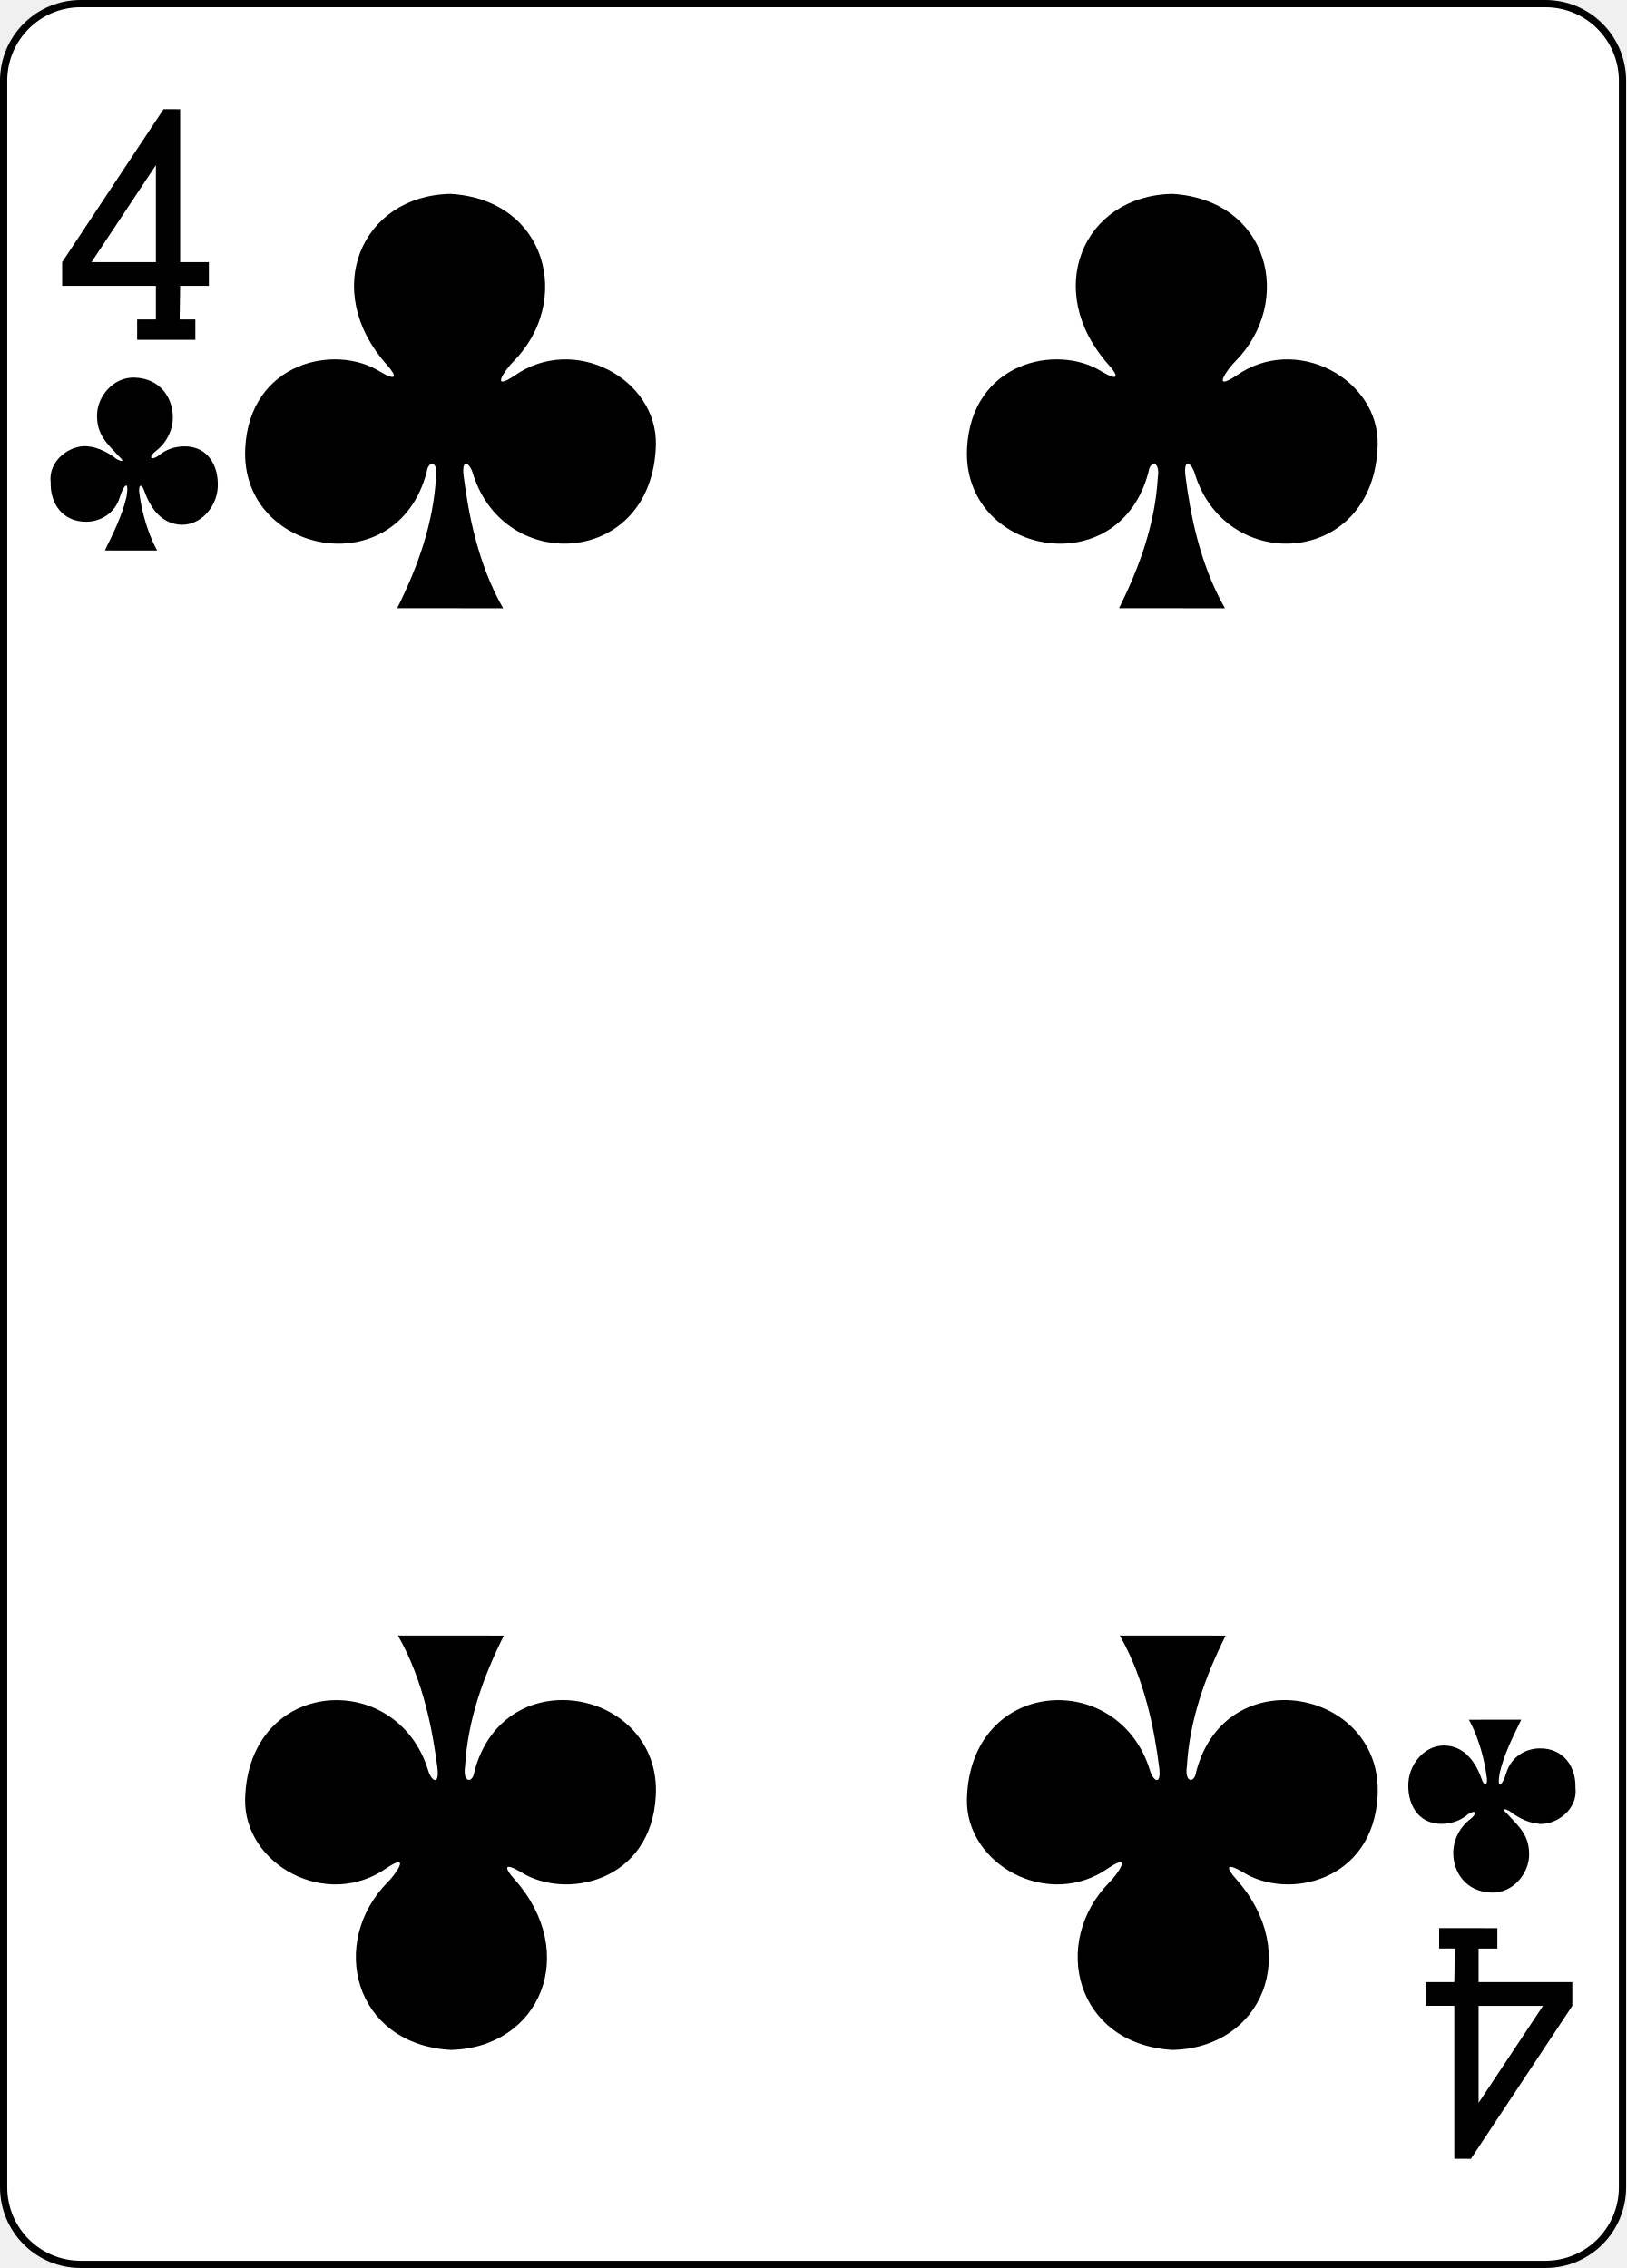
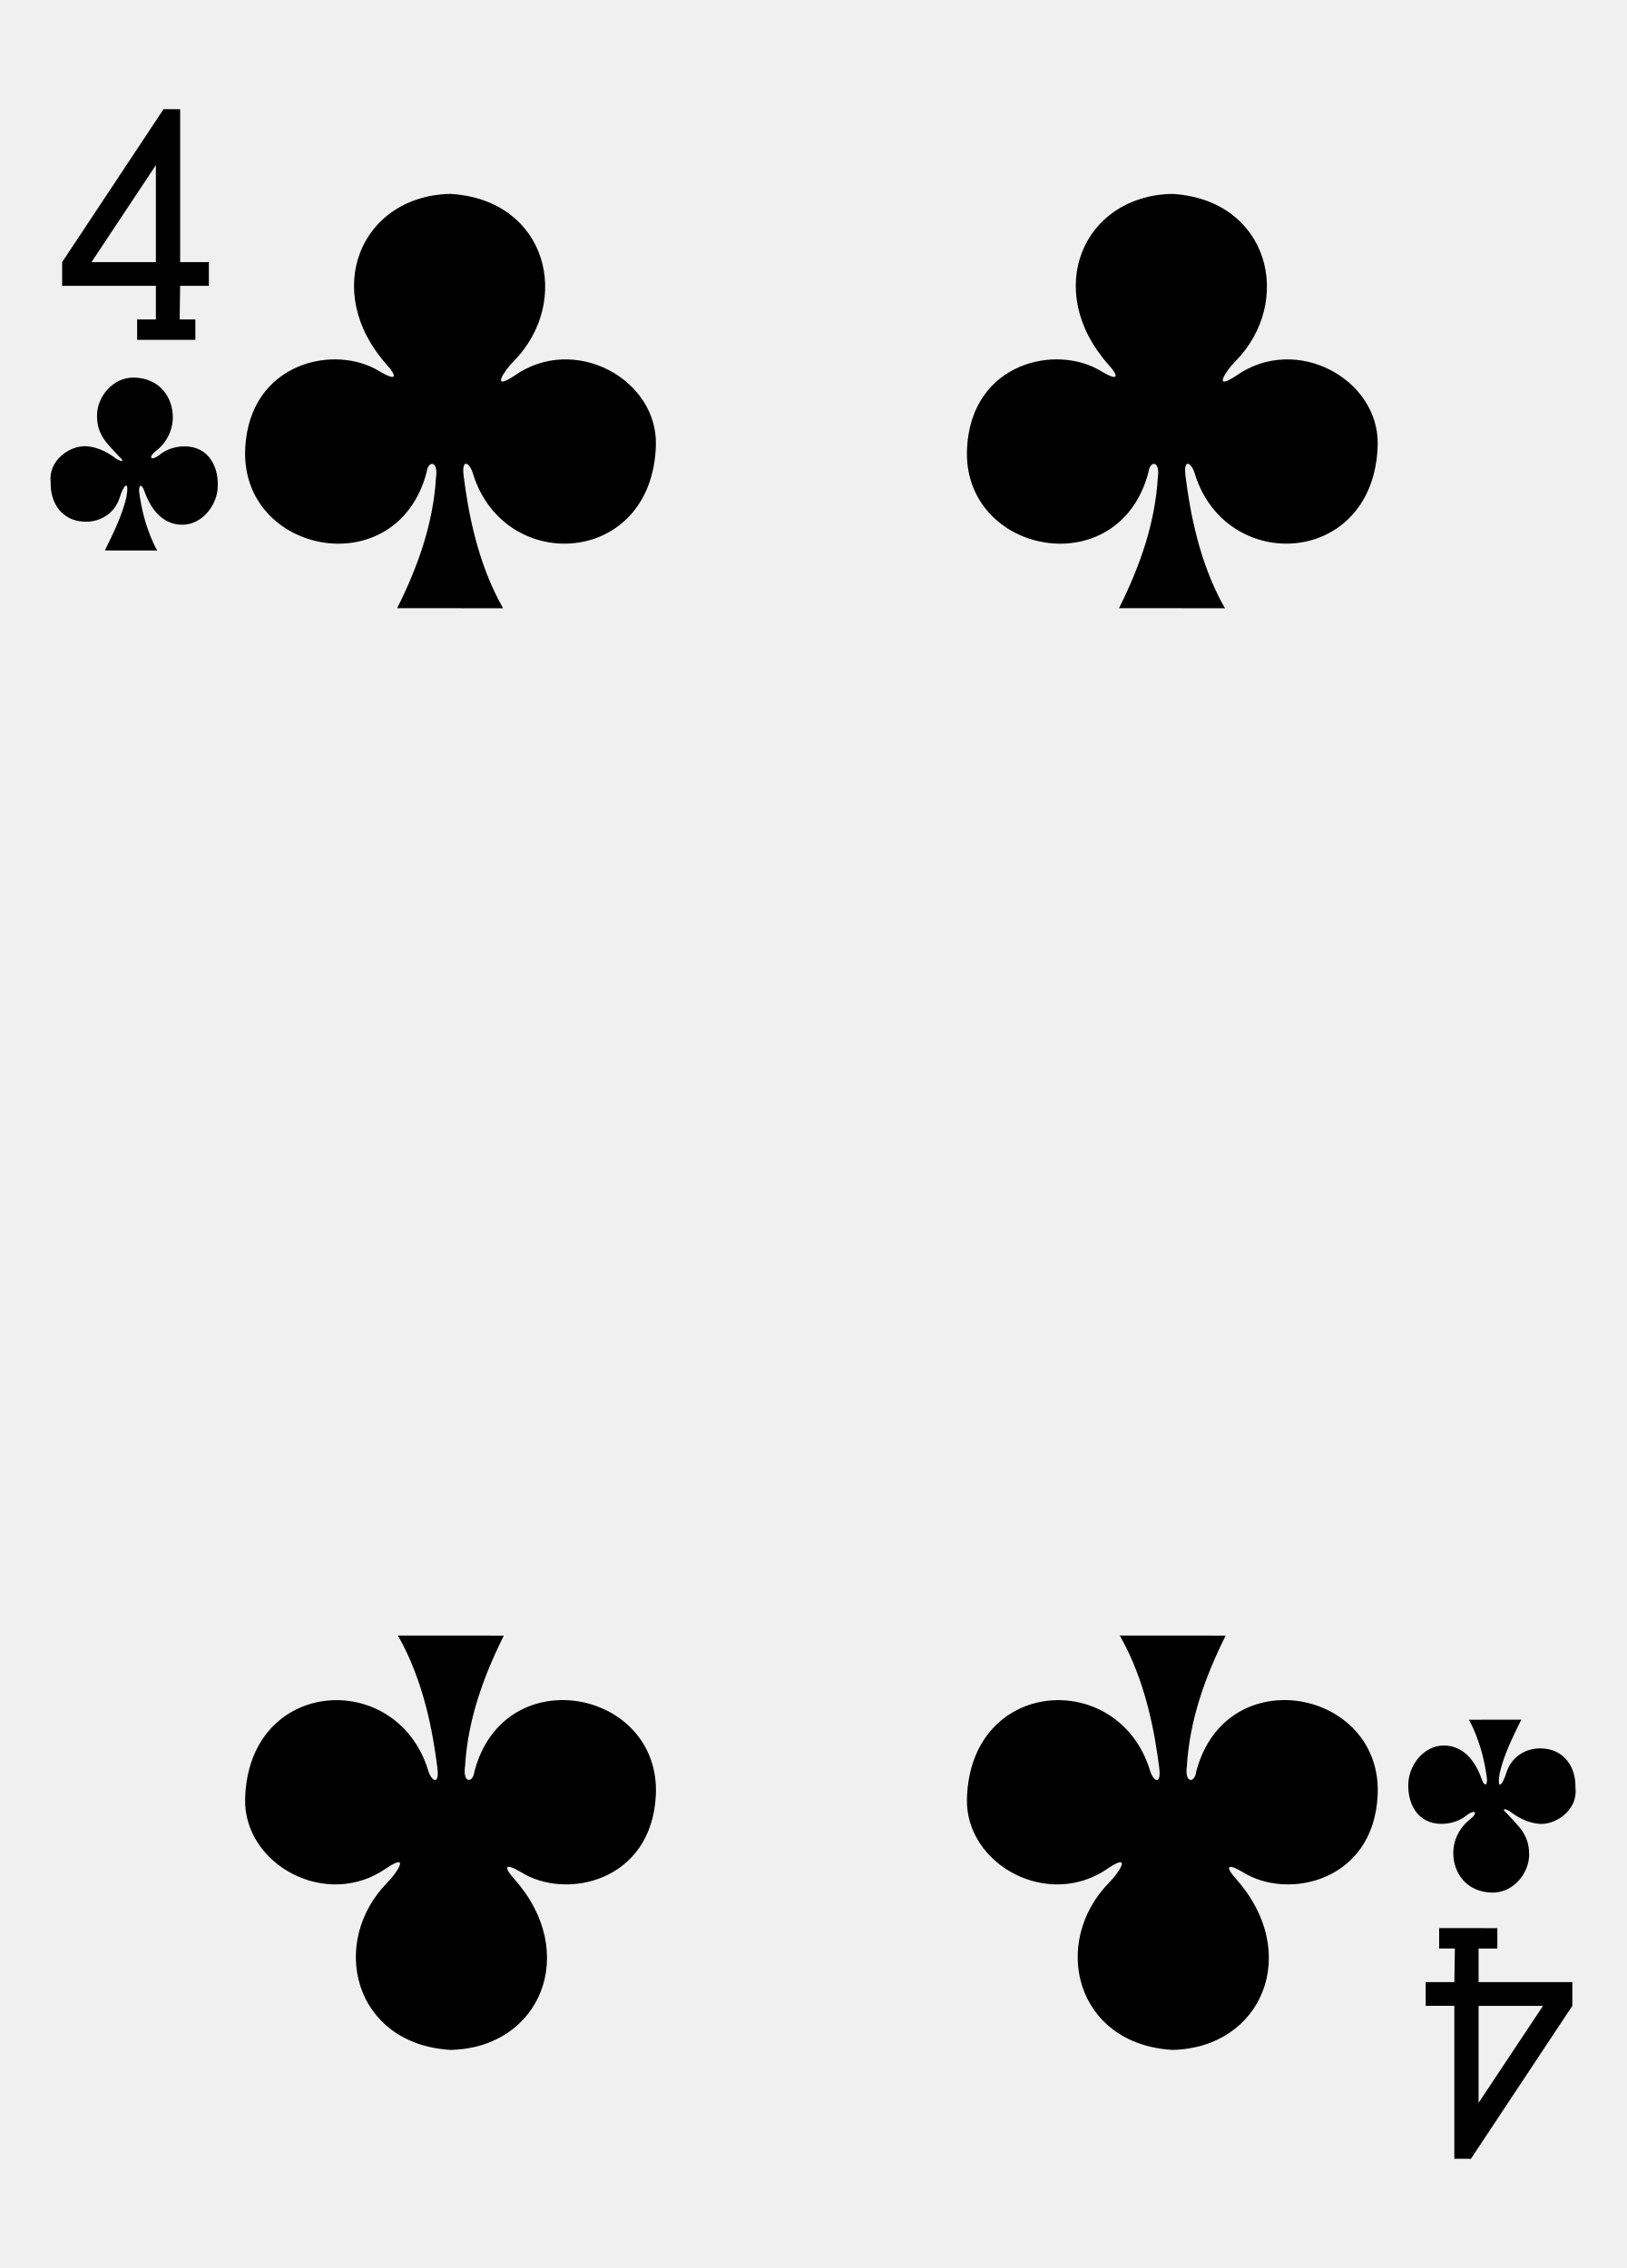
<svg xmlns="http://www.w3.org/2000/svg" height="312.808" width="224.225">
-   <rect ry="10.63" rx="10.63" width="223.228" height="311.811" x="6704.386" y="-2746.811" fill="#fff" stroke="#000" stroke-width=".997" transform="translate(-6703.887 2747.31)" />
-   <path d="M18.91 46.872V44.06h2.585v-4.637H8.57v-3.27l13.985-21.1 2.286.01v21.09h3.96v3.27h-3.96l-.07 4.636h2.165v2.81zm2.585-24.097l-8.88 13.377h8.88zm184.972 243.16v2.814h-2.585v4.63h12.925v3.27l-13.985 21.1-2.285-.01v-21.09h-3.953v-3.27h3.953l.076-4.64h-2.167v-2.814zm-2.585 24.098l8.88-13.377h-8.88zM154.302 83.88c2.88-5.776 4.977-11.7 5.35-18.037.34-2.332-1.075-2.37-1.29-.73-4.075 15.594-25.76 11.37-25.016-3.296.605-11.894 12.42-14.453 18.583-10.564 2.43 1.433 2.29.575.96-.912-9.157-10.21-3.61-23.36 8.76-23.6 13.38.8 16.85 14.87 8.643 23.15-1.02 1-3.284 4.19.123 1.96 8.287-5.89 19.787.445 19.553 9.52-.433 16.74-20.84 17.99-25.204 4.01-.42-1.55-1.63-2.33-1.296.304.606 4.767 1.858 11.954 5.44 18.206zm-99.532 0c2.88-5.776 4.977-11.7 5.35-18.037.34-2.332-1.076-2.37-1.29-.73-4.076 15.594-25.762 11.37-25.016-3.296.605-11.894 12.42-14.453 18.582-10.564 2.433 1.433 2.296.575.968-.912-9.155-10.21-3.61-23.36 8.76-23.6 13.38.8 16.852 14.87 8.645 23.15-1.02 1-3.29 4.19.12 1.96 8.28-5.89 19.78.445 19.55 9.52-.437 16.74-20.84 17.99-25.207 4.01-.42-1.55-1.63-2.33-1.295.304.605 4.767 1.856 11.954 5.437 18.206zm114.235 141.706c-2.88 5.775-4.975 11.7-5.348 18.037-.34 2.332 1.075 2.37 1.288.73 4.077-15.594 25.763-11.372 25.018 3.295-.605 11.895-12.42 14.454-18.583 10.565-2.433-1.433-2.296-.575-.968.91 9.155 10.213 3.61 23.363-8.76 23.604-13.38-.794-16.852-14.87-8.645-23.148 1.02-1 3.283-4.2-.123-1.96-8.287 5.89-19.787-.45-19.553-9.52.44-16.74 20.84-17.99 25.21-4.01.42 1.55 1.63 2.33 1.298-.308-.604-4.766-1.856-11.953-5.437-18.205zm-99.532 0c-2.88 5.775-4.976 11.7-5.348 18.037-.342 2.332 1.074 2.37 1.288.73 4.076-15.594 25.762-11.372 25.017 3.295-.605 11.895-12.42 14.454-18.583 10.565-2.433-1.433-2.296-.575-.967.91 9.154 10.213 3.61 23.363-8.762 23.604-13.38-.794-16.85-14.87-8.644-23.148 1.02-1 3.284-4.2-.123-1.96-8.28 5.89-19.78-.45-19.55-9.52.44-16.74 20.84-17.99 25.21-4.01.42 1.55 1.63 2.33 1.296-.308-.605-4.766-1.857-11.953-5.44-18.205zM14.46 75.92c1.19-2.445 2.35-4.72 2.983-7.4.42-2.528-.438-1.59-.925.068-.722 2.297-2.723 3.343-4.58 3.37-3.37.044-5.053-2.606-4.948-5.455-.368-3 2.67-5.12 4.96-4.957 1.724.123 3.225 1.052 4.134 1.775.597.32 1.234.46.345-.35-1.68-1.83-3.08-2.963-3.05-5.71.03-2.58 2.23-5.27 5.15-5.183 3.65.105 5.31 2.89 5.302 5.48-.01 1.89-.955 3.627-2.41 4.703-.947.766-.68 1.34.395.615 1.035-.892 2.267-1.283 3.545-1.31 3.49-.055 4.856 2.96 4.656 5.764-.187 2.624-2.423 5.33-5.37 5.02-2.63-.3-4.01-2.51-4.804-4.776-.263-.696-.677-.884-.665.152.607 5.058 2.49 8.205 2.505 8.2zm195.306 161.26c-1.192 2.444-2.352 4.72-2.984 7.4-.42 2.527.438 1.588.925-.07.722-2.296 2.723-3.343 4.58-3.368 3.37-.045 5.053 2.605 4.948 5.454.368 3-2.67 5.12-4.96 4.957-1.724-.123-3.225-1.052-4.134-1.775-.59-.315-1.23-.455-.34.358 1.68 1.833 3.08 2.964 3.05 5.71-.03 2.58-2.233 5.27-5.155 5.185-3.65-.1-5.312-2.89-5.303-5.48.01-1.88.954-3.62 2.41-4.7.946-.76.68-1.34-.396-.61-1.035.89-2.267 1.28-3.545 1.31-3.49.057-4.855-2.96-4.655-5.762.184-2.626 2.42-5.33 5.37-5.023 2.63.3 4.01 2.51 4.8 4.777.264.695.678.883.666-.153-.61-5.057-2.49-8.204-2.506-8.2z" />
+   <path d="M18.91 46.872V44.06h2.585v-4.637H8.57v-3.27l13.985-21.1 2.286.01v21.09h3.96v3.27h-3.96l-.07 4.636h2.166v2.81zm2.585-24.097l-8.88 13.377h8.88zm184.972 243.16v2.814h-2.585v4.63h12.925v3.27l-13.985 21.1-2.285-.01v-21.09h-3.953v-3.27h3.953l.076-4.64h-2.167v-2.814zm-2.585 24.098l8.88-13.377h-8.88zM154.304 83.88c2.88-5.776 4.975-11.7 5.348-18.037.34-2.332-1.075-2.37-1.288-.73-4.077 15.594-25.763 11.37-25.018-3.296.605-11.894 12.42-14.453 18.583-10.564 2.43 1.433 2.29.575.96-.912-9.157-10.21-3.61-23.36 8.76-23.6 13.38.8 16.85 14.87 8.643 23.15-1.02 1-3.283 4.19.123 1.96 8.287-5.89 19.787.445 19.553 9.52-.433 16.74-20.84 17.99-25.203 4.01-.42-1.55-1.63-2.33-1.293.304.602 4.767 1.854 11.954 5.435 18.206zm-99.534 0c2.88-5.776 4.977-11.7 5.35-18.037.34-2.332-1.076-2.37-1.29-.73-4.076 15.594-25.762 11.37-25.016-3.296.605-11.894 12.42-14.453 18.582-10.564 2.434 1.433 2.296.575.968-.912-9.155-10.21-3.61-23.36 8.76-23.6 13.38.8 16.852 14.87 8.645 23.15-1.02 1-3.29 4.19.12 1.96 8.28-5.89 19.79.445 19.55 9.52-.437 16.74-20.84 17.99-25.207 4.01-.42-1.55-1.63-2.33-1.295.304.605 4.767 1.856 11.954 5.437 18.206zm114.236 141.706c-2.88 5.775-4.976 11.7-5.35 18.037-.34 2.332 1.076 2.37 1.29.73 4.076-15.594 25.762-11.372 25.017 3.295-.605 11.895-12.42 14.454-18.583 10.565-2.433-1.433-2.296-.575-.968.91 9.155 10.213 3.61 23.363-8.76 23.604-13.38-.794-16.852-14.87-8.645-23.148 1.02-1 3.284-4.2-.123-1.96-8.287 5.89-19.787-.45-19.553-9.52.44-16.74 20.84-17.99 25.21-4.01.42 1.55 1.63 2.33 1.3-.308-.605-4.766-1.857-11.953-5.438-18.205zm-99.533 0c-2.88 5.775-4.976 11.7-5.348 18.037-.342 2.332 1.074 2.37 1.288.73 4.076-15.594 25.762-11.372 25.017 3.295-.605 11.895-12.42 14.454-18.582 10.565-2.434-1.433-2.297-.575-.968.91 9.154 10.213 3.61 23.363-8.762 23.604-13.38-.794-16.85-14.87-8.644-23.148 1.02-1 3.284-4.2-.123-1.96-8.28 5.89-19.78-.45-19.55-9.52.43-16.74 20.84-17.99 25.21-4.01.42 1.55 1.63 2.33 1.296-.308-.605-4.766-1.857-11.953-5.44-18.205zM14.46 75.92c1.19-2.445 2.35-4.72 2.983-7.4.42-2.528-.438-1.59-.925.068-.72 2.297-2.723 3.343-4.58 3.37-3.37.044-5.053-2.606-4.948-5.455-.368-3 2.67-5.12 4.962-4.957 1.722.123 3.224 1.052 4.132 1.775.597.32 1.234.46.345-.35-1.68-1.83-3.08-2.963-3.05-5.71.03-2.58 2.23-5.27 5.15-5.183 3.65.105 5.31 2.89 5.302 5.48-.01 1.89-.955 3.627-2.41 4.703-.947.766-.68 1.34.395.615 1.035-.892 2.267-1.283 3.545-1.31 3.49-.055 4.856 2.96 4.656 5.764-.187 2.624-2.423 5.33-5.37 5.02-2.63-.3-4.01-2.51-4.804-4.776-.263-.696-.677-.884-.665.152.607 5.058 2.49 8.205 2.505 8.2zm195.307 161.26c-1.193 2.444-2.353 4.72-2.985 7.4-.42 2.527.44 1.588.925-.07.722-2.296 2.723-3.343 4.58-3.368 3.372-.045 5.053 2.605 4.948 5.454.368 3-2.67 5.12-4.96 4.957-1.724-.123-3.225-1.052-4.134-1.775-.59-.315-1.23-.455-.34.358 1.68 1.833 3.08 2.964 3.05 5.71-.03 2.58-2.233 5.27-5.155 5.185-3.65-.1-5.312-2.89-5.303-5.48.01-1.88.954-3.62 2.41-4.7.945-.76.68-1.34-.4-.61-1.033.89-2.265 1.28-3.543 1.31-3.49.057-4.856-2.96-4.656-5.762.186-2.626 2.42-5.33 5.37-5.023 2.63.3 4.01 2.51 4.8 4.777.266.695.68.883.67-.153-.61-5.057-2.494-8.204-2.508-8.2z" />
</svg>
